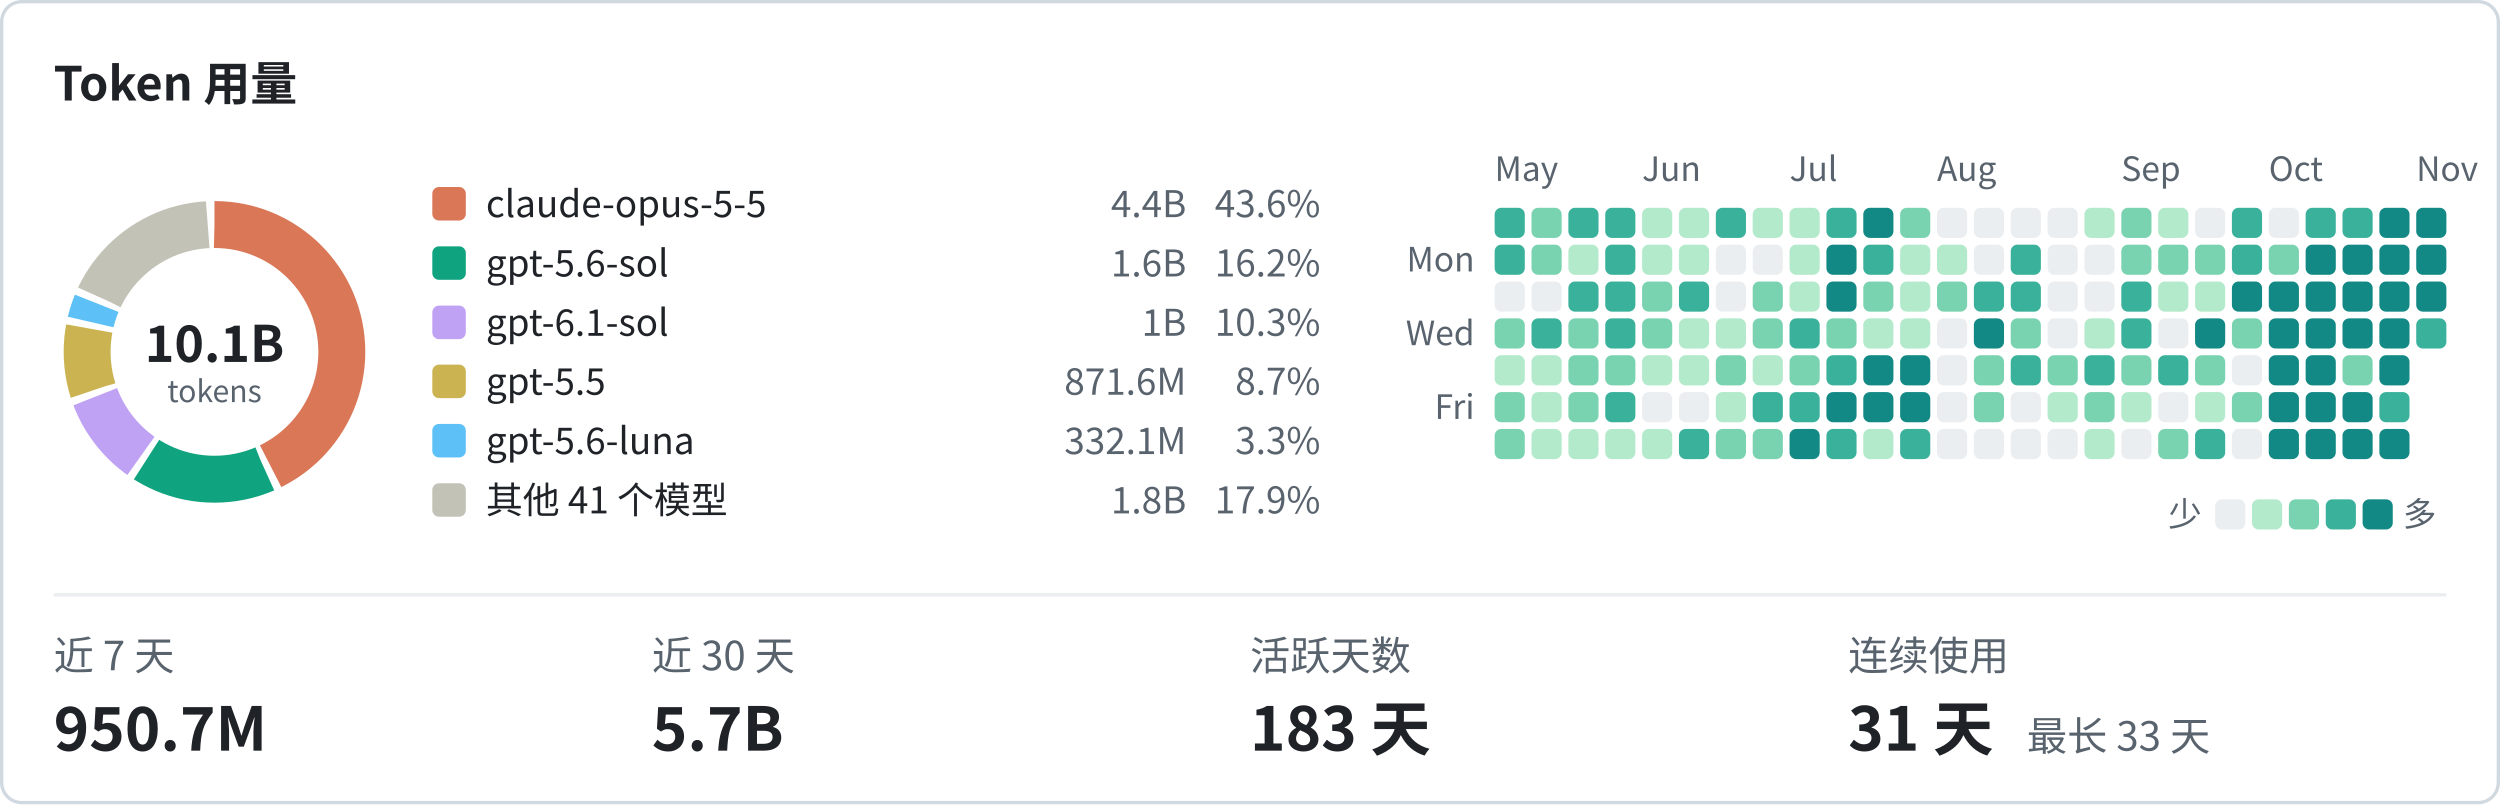
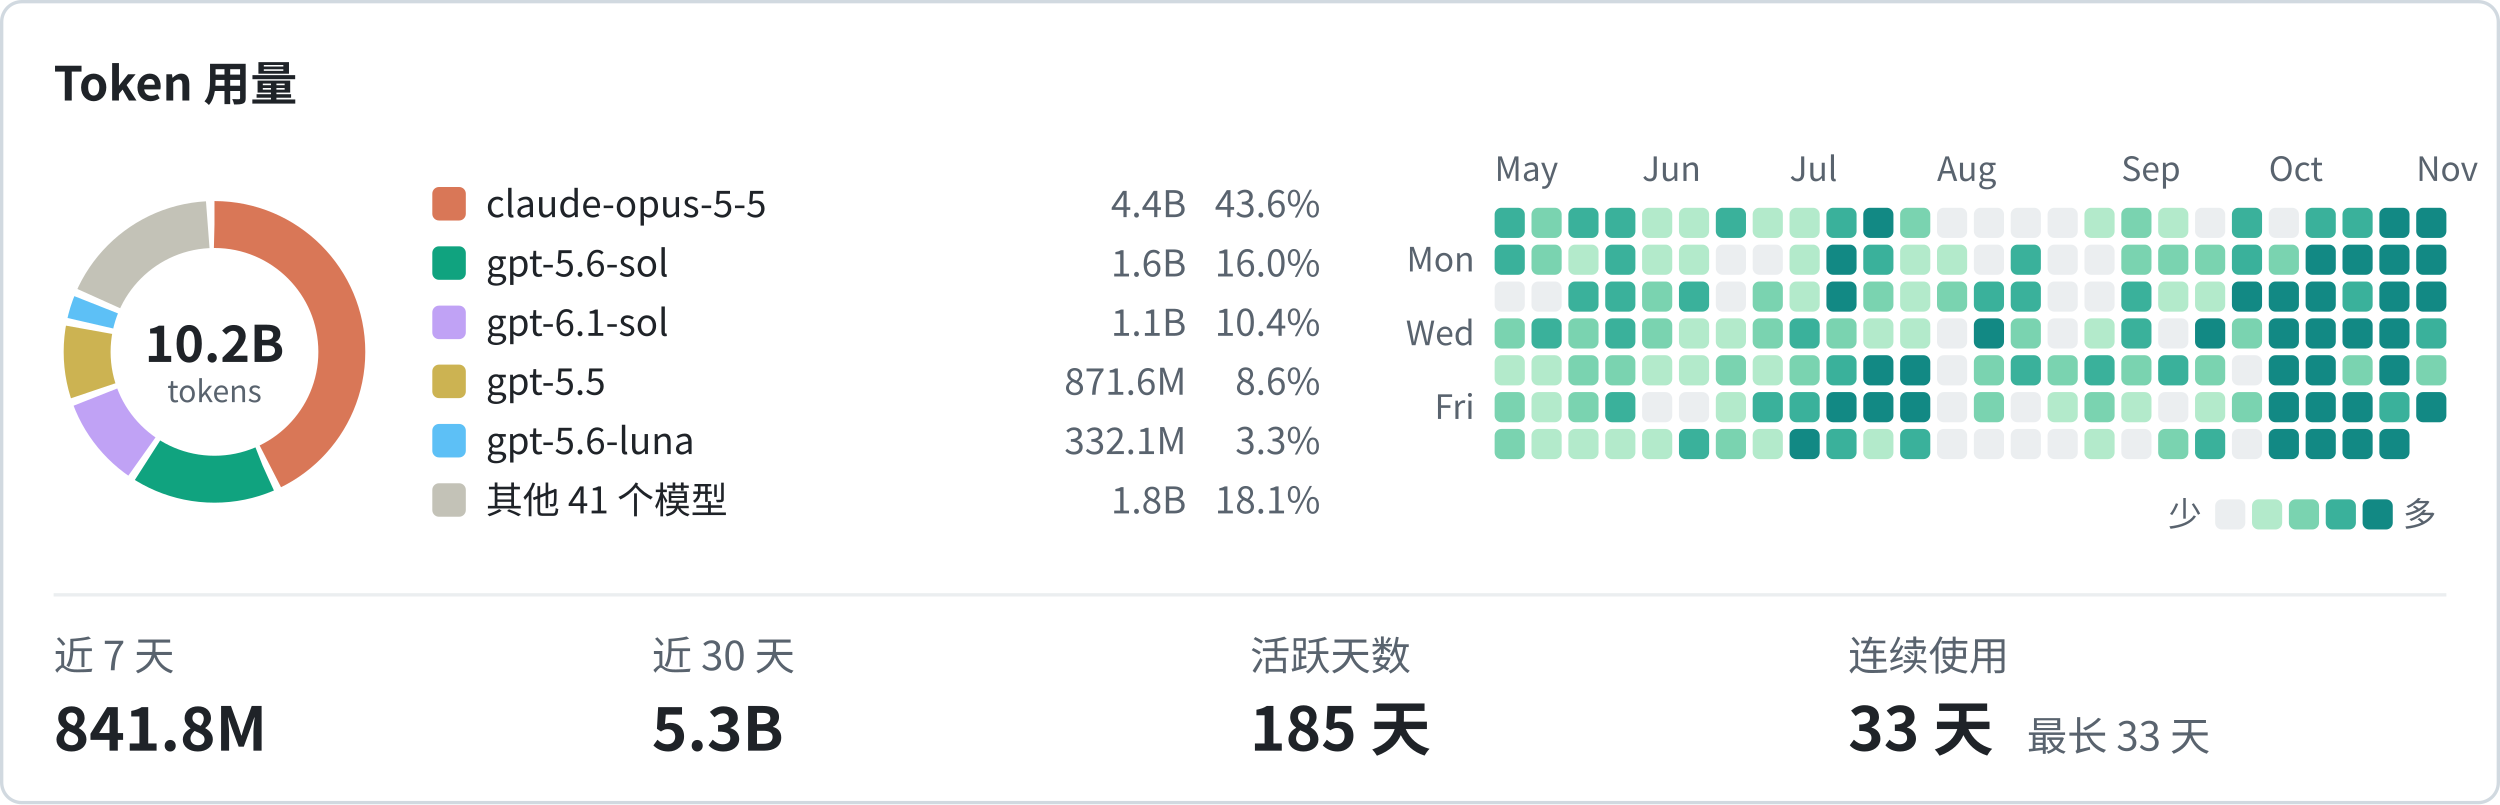
<svg xmlns="http://www.w3.org/2000/svg" width="746" height="240" viewBox="0 0 746 240" font-family="system-ui, -apple-system, 'Segoe UI', 'PingFang SC', 'Microsoft YaHei', 'Noto Sans CJK SC', sans-serif">
  <rect x="0.5" y="0.5" width="745" height="239" rx="6" fill="none" stroke="#d1d9e0" />
  <text x="16" y="30" font-size="14" font-weight="600" fill="#1f2328">Token 用量</text>
  <text x="446" y="54" font-size="10" fill="#59636e">May</text>
  <text x="490" y="54" font-size="10" fill="#59636e">Jun</text>
  <text x="534" y="54" font-size="10" fill="#59636e">Jul</text>
  <text x="578" y="54" font-size="10" fill="#59636e">Aug</text>
  <text x="633" y="54" font-size="10" fill="#59636e">Sep</text>
  <text x="677" y="54" font-size="10" fill="#59636e">Oct</text>
  <text x="721" y="54" font-size="10" fill="#59636e">Nov</text>
  <text x="440" y="81" font-size="10" text-anchor="end" fill="#59636e">Mon</text>
  <text x="440" y="103" font-size="10" text-anchor="end" fill="#59636e">Wed</text>
  <text x="440" y="125" font-size="10" text-anchor="end" fill="#59636e">Fri</text>
  <rect x="446" y="62" width="9" height="9" rx="2" fill="#3ab19b" />
  <rect x="446" y="73" width="9" height="9" rx="2" fill="#3ab19b" />
  <rect x="446" y="84" width="9" height="9" rx="2" fill="#ebeef0" />
  <rect x="446" y="95" width="9" height="9" rx="2" fill="#7ad3b0" />
  <rect x="446" y="106" width="9" height="9" rx="2" fill="#b3eacb" />
  <rect x="446" y="117" width="9" height="9" rx="2" fill="#7ad3b0" />
  <rect x="446" y="128" width="9" height="9" rx="2" fill="#7ad3b0" />
  <rect x="457" y="62" width="9" height="9" rx="2" fill="#7ad3b0" />
  <rect x="457" y="73" width="9" height="9" rx="2" fill="#7ad3b0" />
  <rect x="457" y="84" width="9" height="9" rx="2" fill="#ebeef0" />
  <rect x="457" y="95" width="9" height="9" rx="2" fill="#3ab19b" />
  <rect x="457" y="106" width="9" height="9" rx="2" fill="#b3eacb" />
  <rect x="457" y="117" width="9" height="9" rx="2" fill="#b3eacb" />
  <rect x="457" y="128" width="9" height="9" rx="2" fill="#b3eacb" />
  <rect x="468" y="62" width="9" height="9" rx="2" fill="#3ab19b" />
  <rect x="468" y="73" width="9" height="9" rx="2" fill="#b3eacb" />
  <rect x="468" y="84" width="9" height="9" rx="2" fill="#3ab19b" />
  <rect x="468" y="95" width="9" height="9" rx="2" fill="#7ad3b0" />
  <rect x="468" y="106" width="9" height="9" rx="2" fill="#7ad3b0" />
  <rect x="468" y="117" width="9" height="9" rx="2" fill="#7ad3b0" />
  <rect x="468" y="128" width="9" height="9" rx="2" fill="#b3eacb" />
  <rect x="479" y="62" width="9" height="9" rx="2" fill="#3ab19b" />
  <rect x="479" y="73" width="9" height="9" rx="2" fill="#3ab19b" />
  <rect x="479" y="84" width="9" height="9" rx="2" fill="#3ab19b" />
  <rect x="479" y="95" width="9" height="9" rx="2" fill="#3ab19b" />
  <rect x="479" y="106" width="9" height="9" rx="2" fill="#7ad3b0" />
  <rect x="479" y="117" width="9" height="9" rx="2" fill="#3ab19b" />
  <rect x="479" y="128" width="9" height="9" rx="2" fill="#b3eacb" />
  <rect x="490" y="62" width="9" height="9" rx="2" fill="#b3eacb" />
  <rect x="490" y="73" width="9" height="9" rx="2" fill="#b3eacb" />
  <rect x="490" y="84" width="9" height="9" rx="2" fill="#7ad3b0" />
  <rect x="490" y="95" width="9" height="9" rx="2" fill="#7ad3b0" />
  <rect x="490" y="106" width="9" height="9" rx="2" fill="#b3eacb" />
  <rect x="490" y="117" width="9" height="9" rx="2" fill="#ebeef0" />
  <rect x="490" y="128" width="9" height="9" rx="2" fill="#b3eacb" />
  <rect x="501" y="62" width="9" height="9" rx="2" fill="#b3eacb" />
  <rect x="501" y="73" width="9" height="9" rx="2" fill="#b3eacb" />
  <rect x="501" y="84" width="9" height="9" rx="2" fill="#3ab19b" />
  <rect x="501" y="95" width="9" height="9" rx="2" fill="#b3eacb" />
  <rect x="501" y="106" width="9" height="9" rx="2" fill="#b3eacb" />
  <rect x="501" y="117" width="9" height="9" rx="2" fill="#ebeef0" />
  <rect x="501" y="128" width="9" height="9" rx="2" fill="#3ab19b" />
  <rect x="512" y="62" width="9" height="9" rx="2" fill="#3ab19b" />
  <rect x="512" y="73" width="9" height="9" rx="2" fill="#ebeef0" />
  <rect x="512" y="84" width="9" height="9" rx="2" fill="#ebeef0" />
  <rect x="512" y="95" width="9" height="9" rx="2" fill="#b3eacb" />
  <rect x="512" y="106" width="9" height="9" rx="2" fill="#7ad3b0" />
  <rect x="512" y="117" width="9" height="9" rx="2" fill="#b3eacb" />
  <rect x="512" y="128" width="9" height="9" rx="2" fill="#7ad3b0" />
  <rect x="523" y="62" width="9" height="9" rx="2" fill="#b3eacb" />
  <rect x="523" y="73" width="9" height="9" rx="2" fill="#ebeef0" />
  <rect x="523" y="84" width="9" height="9" rx="2" fill="#7ad3b0" />
  <rect x="523" y="95" width="9" height="9" rx="2" fill="#7ad3b0" />
  <rect x="523" y="106" width="9" height="9" rx="2" fill="#b3eacb" />
  <rect x="523" y="117" width="9" height="9" rx="2" fill="#3ab19b" />
-   <rect x="523" y="128" width="9" height="9" rx="2" fill="#7ad3b0" />
+   <rect x="523" y="128" width="9" height="9" rx="2" fill="#b3eacb" />
  <rect x="534" y="62" width="9" height="9" rx="2" fill="#b3eacb" />
  <rect x="534" y="73" width="9" height="9" rx="2" fill="#b3eacb" />
  <rect x="534" y="84" width="9" height="9" rx="2" fill="#b3eacb" />
  <rect x="534" y="95" width="9" height="9" rx="2" fill="#3ab19b" />
  <rect x="534" y="106" width="9" height="9" rx="2" fill="#7ad3b0" />
  <rect x="534" y="117" width="9" height="9" rx="2" fill="#3ab19b" />
  <rect x="534" y="128" width="9" height="9" rx="2" fill="#128984" />
  <rect x="545" y="62" width="9" height="9" rx="2" fill="#3ab19b" />
  <rect x="545" y="73" width="9" height="9" rx="2" fill="#128984" />
  <rect x="545" y="84" width="9" height="9" rx="2" fill="#128984" />
  <rect x="545" y="95" width="9" height="9" rx="2" fill="#7ad3b0" />
  <rect x="545" y="106" width="9" height="9" rx="2" fill="#3ab19b" />
  <rect x="545" y="117" width="9" height="9" rx="2" fill="#128984" />
  <rect x="545" y="128" width="9" height="9" rx="2" fill="#3ab19b" />
  <rect x="556" y="62" width="9" height="9" rx="2" fill="#128984" />
  <rect x="556" y="73" width="9" height="9" rx="2" fill="#3ab19b" />
  <rect x="556" y="84" width="9" height="9" rx="2" fill="#7ad3b0" />
  <rect x="556" y="95" width="9" height="9" rx="2" fill="#b3eacb" />
  <rect x="556" y="106" width="9" height="9" rx="2" fill="#128984" />
  <rect x="556" y="117" width="9" height="9" rx="2" fill="#128984" />
  <rect x="556" y="128" width="9" height="9" rx="2" fill="#b3eacb" />
  <rect x="567" y="62" width="9" height="9" rx="2" fill="#7ad3b0" />
  <rect x="567" y="73" width="9" height="9" rx="2" fill="#b3eacb" />
  <rect x="567" y="84" width="9" height="9" rx="2" fill="#b3eacb" />
  <rect x="567" y="95" width="9" height="9" rx="2" fill="#b3eacb" />
  <rect x="567" y="106" width="9" height="9" rx="2" fill="#128984" />
  <rect x="567" y="117" width="9" height="9" rx="2" fill="#128984" />
  <rect x="567" y="128" width="9" height="9" rx="2" fill="#3ab19b" />
  <rect x="578" y="62" width="9" height="9" rx="2" fill="#ebeef0" />
  <rect x="578" y="73" width="9" height="9" rx="2" fill="#b3eacb" />
  <rect x="578" y="84" width="9" height="9" rx="2" fill="#7ad3b0" />
  <rect x="578" y="95" width="9" height="9" rx="2" fill="#ebeef0" />
  <rect x="578" y="106" width="9" height="9" rx="2" fill="#ebeef0" />
  <rect x="578" y="117" width="9" height="9" rx="2" fill="#ebeef0" />
  <rect x="578" y="128" width="9" height="9" rx="2" fill="#ebeef0" />
  <rect x="589" y="62" width="9" height="9" rx="2" fill="#ebeef0" />
  <rect x="589" y="73" width="9" height="9" rx="2" fill="#ebeef0" />
  <rect x="589" y="84" width="9" height="9" rx="2" fill="#3ab19b" />
  <rect x="589" y="95" width="9" height="9" rx="2" fill="#128984" />
  <rect x="589" y="106" width="9" height="9" rx="2" fill="#7ad3b0" />
  <rect x="589" y="117" width="9" height="9" rx="2" fill="#7ad3b0" />
  <rect x="589" y="128" width="9" height="9" rx="2" fill="#ebeef0" />
  <rect x="600" y="62" width="9" height="9" rx="2" fill="#ebeef0" />
  <rect x="600" y="73" width="9" height="9" rx="2" fill="#3ab19b" />
  <rect x="600" y="84" width="9" height="9" rx="2" fill="#3ab19b" />
  <rect x="600" y="95" width="9" height="9" rx="2" fill="#7ad3b0" />
  <rect x="600" y="106" width="9" height="9" rx="2" fill="#3ab19b" />
  <rect x="600" y="117" width="9" height="9" rx="2" fill="#ebeef0" />
  <rect x="600" y="128" width="9" height="9" rx="2" fill="#ebeef0" />
  <rect x="611" y="62" width="9" height="9" rx="2" fill="#ebeef0" />
  <rect x="611" y="73" width="9" height="9" rx="2" fill="#ebeef0" />
  <rect x="611" y="84" width="9" height="9" rx="2" fill="#ebeef0" />
  <rect x="611" y="95" width="9" height="9" rx="2" fill="#ebeef0" />
  <rect x="611" y="106" width="9" height="9" rx="2" fill="#7ad3b0" />
  <rect x="611" y="117" width="9" height="9" rx="2" fill="#b3eacb" />
  <rect x="611" y="128" width="9" height="9" rx="2" fill="#ebeef0" />
  <rect x="622" y="62" width="9" height="9" rx="2" fill="#b3eacb" />
  <rect x="622" y="73" width="9" height="9" rx="2" fill="#ebeef0" />
  <rect x="622" y="84" width="9" height="9" rx="2" fill="#ebeef0" />
  <rect x="622" y="95" width="9" height="9" rx="2" fill="#b3eacb" />
  <rect x="622" y="106" width="9" height="9" rx="2" fill="#3ab19b" />
  <rect x="622" y="117" width="9" height="9" rx="2" fill="#7ad3b0" />
  <rect x="622" y="128" width="9" height="9" rx="2" fill="#b3eacb" />
  <rect x="633" y="62" width="9" height="9" rx="2" fill="#7ad3b0" />
  <rect x="633" y="73" width="9" height="9" rx="2" fill="#7ad3b0" />
  <rect x="633" y="84" width="9" height="9" rx="2" fill="#3ab19b" />
  <rect x="633" y="95" width="9" height="9" rx="2" fill="#3ab19b" />
  <rect x="633" y="106" width="9" height="9" rx="2" fill="#7ad3b0" />
  <rect x="633" y="117" width="9" height="9" rx="2" fill="#b3eacb" />
  <rect x="633" y="128" width="9" height="9" rx="2" fill="#ebeef0" />
  <rect x="644" y="62" width="9" height="9" rx="2" fill="#b3eacb" />
  <rect x="644" y="73" width="9" height="9" rx="2" fill="#7ad3b0" />
  <rect x="644" y="84" width="9" height="9" rx="2" fill="#b3eacb" />
  <rect x="644" y="95" width="9" height="9" rx="2" fill="#ebeef0" />
  <rect x="644" y="106" width="9" height="9" rx="2" fill="#3ab19b" />
  <rect x="644" y="117" width="9" height="9" rx="2" fill="#ebeef0" />
  <rect x="644" y="128" width="9" height="9" rx="2" fill="#7ad3b0" />
  <rect x="655" y="62" width="9" height="9" rx="2" fill="#ebeef0" />
  <rect x="655" y="73" width="9" height="9" rx="2" fill="#7ad3b0" />
  <rect x="655" y="84" width="9" height="9" rx="2" fill="#b3eacb" />
  <rect x="655" y="95" width="9" height="9" rx="2" fill="#128984" />
  <rect x="655" y="106" width="9" height="9" rx="2" fill="#7ad3b0" />
  <rect x="655" y="117" width="9" height="9" rx="2" fill="#b3eacb" />
  <rect x="655" y="128" width="9" height="9" rx="2" fill="#3ab19b" />
  <rect x="666" y="62" width="9" height="9" rx="2" fill="#3ab19b" />
  <rect x="666" y="73" width="9" height="9" rx="2" fill="#3ab19b" />
  <rect x="666" y="84" width="9" height="9" rx="2" fill="#128984" />
  <rect x="666" y="95" width="9" height="9" rx="2" fill="#7ad3b0" />
  <rect x="666" y="106" width="9" height="9" rx="2" fill="#ebeef0" />
  <rect x="666" y="117" width="9" height="9" rx="2" fill="#7ad3b0" />
  <rect x="666" y="128" width="9" height="9" rx="2" fill="#ebeef0" />
  <rect x="677" y="62" width="9" height="9" rx="2" fill="#ebeef0" />
  <rect x="677" y="73" width="9" height="9" rx="2" fill="#7ad3b0" />
  <rect x="677" y="84" width="9" height="9" rx="2" fill="#128984" />
  <rect x="677" y="95" width="9" height="9" rx="2" fill="#128984" />
  <rect x="677" y="106" width="9" height="9" rx="2" fill="#128984" />
  <rect x="677" y="117" width="9" height="9" rx="2" fill="#128984" />
  <rect x="677" y="128" width="9" height="9" rx="2" fill="#128984" />
  <rect x="688" y="62" width="9" height="9" rx="2" fill="#3ab19b" />
  <rect x="688" y="73" width="9" height="9" rx="2" fill="#128984" />
  <rect x="688" y="84" width="9" height="9" rx="2" fill="#128984" />
  <rect x="688" y="95" width="9" height="9" rx="2" fill="#128984" />
  <rect x="688" y="106" width="9" height="9" rx="2" fill="#128984" />
  <rect x="688" y="117" width="9" height="9" rx="2" fill="#128984" />
  <rect x="688" y="128" width="9" height="9" rx="2" fill="#128984" />
  <rect x="699" y="62" width="9" height="9" rx="2" fill="#3ab19b" />
  <rect x="699" y="73" width="9" height="9" rx="2" fill="#128984" />
-   <rect x="699" y="84" width="9" height="9" rx="2" fill="#128984" />
+   <rect x="699" y="84" width="9" height="9" rx="2" fill="#3ab19b" />
  <rect x="699" y="95" width="9" height="9" rx="2" fill="#128984" />
  <rect x="699" y="106" width="9" height="9" rx="2" fill="#7ad3b0" />
  <rect x="699" y="117" width="9" height="9" rx="2" fill="#128984" />
  <rect x="699" y="128" width="9" height="9" rx="2" fill="#128984" />
  <rect x="710" y="62" width="9" height="9" rx="2" fill="#128984" />
  <rect x="710" y="73" width="9" height="9" rx="2" fill="#128984" />
  <rect x="710" y="84" width="9" height="9" rx="2" fill="#128984" />
  <rect x="710" y="95" width="9" height="9" rx="2" fill="#128984" />
  <rect x="710" y="106" width="9" height="9" rx="2" fill="#128984" />
  <rect x="710" y="117" width="9" height="9" rx="2" fill="#3ab19b" />
  <rect x="710" y="128" width="9" height="9" rx="2" fill="#128984" />
  <rect x="721" y="62" width="9" height="9" rx="2" fill="#128984" />
  <rect x="721" y="73" width="9" height="9" rx="2" fill="#128984" />
  <rect x="721" y="84" width="9" height="9" rx="2" fill="#128984" />
  <rect x="721" y="95" width="9" height="9" rx="2" fill="#3ab19b" />
+   <rect x="721" y="106" width="9" height="9" rx="2" fill="#7ad3b0" />
+   <rect x="721" y="117" width="9" height="9" rx="2" fill="#128984" />
  <text x="657" y="157" font-size="10" text-anchor="end" fill="#59636e">少</text>
  <rect x="661" y="149" width="9" height="9" rx="2" fill="#ebeef0" />
  <rect x="672" y="149" width="9" height="9" rx="2" fill="#b3eacb" />
  <rect x="683" y="149" width="9" height="9" rx="2" fill="#7ad3b0" />
  <rect x="694" y="149" width="9" height="9" rx="2" fill="#3ab19b" />
  <rect x="705" y="149" width="9" height="9" rx="2" fill="#128984" />
  <text x="717" y="157" font-size="10" fill="#59636e">多</text>
-   <circle cx="64" cy="105.0" r="38" fill="none" stroke="#d97757" stroke-width="14" stroke-dasharray="102.03 238.76" stroke-dashoffset="-0.00" transform="rotate(-90 64 105.0)" />
-   <circle cx="64" cy="105.0" r="38" fill="none" stroke="#10a37f" stroke-width="14" stroke-dasharray="36.74 238.76" stroke-dashoffset="-104.03" transform="rotate(-90 64 105.0)" />
-   <circle cx="64" cy="105.0" r="38" fill="none" stroke="#c0a2f5" stroke-width="14" stroke-dasharray="22.64 238.76" stroke-dashoffset="-142.77" transform="rotate(-90 64 105.0)" />
-   <circle cx="64" cy="105.0" r="38" fill="none" stroke="#ccb352" stroke-width="14" stroke-dasharray="18.66 238.76" stroke-dashoffset="-167.42" transform="rotate(-90 64 105.0)" />
-   <circle cx="64" cy="105.0" r="38" fill="none" stroke="#5dc0f6" stroke-width="14" stroke-dasharray="5.87 238.76" stroke-dashoffset="-188.07" transform="rotate(-90 64 105.0)" />
-   <circle cx="64" cy="105.0" r="38" fill="none" stroke="#c3c2b7" stroke-width="14" stroke-dasharray="40.82 238.76" stroke-dashoffset="-195.94" transform="rotate(-90 64 105.0)" />
-   <text x="64" y="108.0" font-size="15" font-weight="600" text-anchor="middle" fill="#1f2328">10.1B</text>
+   <circle cx="64" cy="105.0" r="38" fill="none" stroke="#d97757" stroke-width="14" stroke-dasharray="102.13 238.76" stroke-dashoffset="-0.00" transform="rotate(-90 64 105.0)" />
+   <circle cx="64" cy="105.0" r="38" fill="none" stroke="#10a37f" stroke-width="14" stroke-dasharray="36.29 238.76" stroke-dashoffset="-104.13" transform="rotate(-90 64 105.0)" />
+   <circle cx="64" cy="105.0" r="38" fill="none" stroke="#c0a2f5" stroke-width="14" stroke-dasharray="22.86 238.76" stroke-dashoffset="-142.42" transform="rotate(-90 64 105.0)" />
+   <circle cx="64" cy="105.0" r="38" fill="none" stroke="#ccb352" stroke-width="14" stroke-dasharray="18.42 238.76" stroke-dashoffset="-167.28" transform="rotate(-90 64 105.0)" />
+   <circle cx="64" cy="105.0" r="38" fill="none" stroke="#5dc0f6" stroke-width="14" stroke-dasharray="5.78 238.76" stroke-dashoffset="-187.69" transform="rotate(-90 64 105.0)" />
+   <circle cx="64" cy="105.0" r="38" fill="none" stroke="#c3c2b7" stroke-width="14" stroke-dasharray="41.29 238.76" stroke-dashoffset="-195.47" transform="rotate(-90 64 105.0)" />
+   <text x="64" y="108.0" font-size="15" font-weight="600" text-anchor="middle" fill="#1f2328">10.2B</text>
  <text x="64" y="120.0" font-size="9" text-anchor="middle" fill="#59636e">tokens</text>
  <rect x="129" y="55.8" width="10" height="10" rx="2" fill="#d97757" />
  <text x="145" y="64.8" font-size="11" fill="#1f2328">claude-opus-5-5</text>
  <text x="354" y="64.8" font-size="11" text-anchor="end" fill="#59636e">4.4B</text>
  <text x="394" y="64.8" font-size="11" text-anchor="end" fill="#59636e">43.6%</text>
  <rect x="129" y="73.5" width="10" height="10" rx="2" fill="#10a37f" />
  <text x="145" y="82.5" font-size="11" fill="#1f2328">gpt-5.6-sol</text>
  <text x="354" y="82.5" font-size="11" text-anchor="end" fill="#59636e">1.6B</text>
-   <text x="394" y="82.5" font-size="11" text-anchor="end" fill="#59636e">16.2%</text>
+   <text x="394" y="82.5" font-size="11" text-anchor="end" fill="#59636e">16.0%</text>
  <rect x="129" y="91.2" width="10" height="10" rx="2" fill="#c0a2f5" />
  <text x="145" y="100.2" font-size="11" fill="#1f2328">gpt-6.1-sol</text>
-   <text x="354" y="100.2" font-size="11" text-anchor="end" fill="#59636e">1B</text>
-   <text x="394" y="100.2" font-size="11" text-anchor="end" fill="#59636e">10.3%</text>
+   <text x="354" y="100.2" font-size="11" text-anchor="end" fill="#59636e">1.1B</text>
+   <text x="394" y="100.2" font-size="11" text-anchor="end" fill="#59636e">10.4%</text>
  <rect x="129" y="108.8" width="10" height="10" rx="2" fill="#ccb352" />
  <text x="145" y="117.8" font-size="11" fill="#1f2328">gpt-5.5</text>
  <text x="354" y="117.8" font-size="11" text-anchor="end" fill="#59636e">871.6M</text>
-   <text x="394" y="117.8" font-size="11" text-anchor="end" fill="#59636e">8.7%</text>
+   <text x="394" y="117.8" font-size="11" text-anchor="end" fill="#59636e">8.6%</text>
  <rect x="129" y="126.5" width="10" height="10" rx="2" fill="#5dc0f6" />
  <text x="145" y="135.5" font-size="11" fill="#1f2328">gpt-5.6-luna</text>
  <text x="354" y="135.5" font-size="11" text-anchor="end" fill="#59636e">332.1M</text>
  <text x="394" y="135.5" font-size="11" text-anchor="end" fill="#59636e">3.3%</text>
  <rect x="129" y="144.2" width="10" height="10" rx="2" fill="#c3c2b7" />
  <text x="145" y="153.2" font-size="11" fill="#1f2328">其他 41 个模型</text>
  <text x="354" y="153.2" font-size="11" text-anchor="end" fill="#59636e">1.8B</text>
-   <text x="394" y="153.2" font-size="11" text-anchor="end" fill="#59636e">17.9%</text>
+   <text x="394" y="153.2" font-size="11" text-anchor="end" fill="#59636e">18.1%</text>
  <line x1="16" y1="177.5" x2="730" y2="177.5" stroke="#ebeef0" stroke-width="1" />
  <text x="16.0" y="200" font-size="12" fill="#59636e">近 7 天</text>
-   <text x="16.0" y="224" font-size="18" font-weight="600" fill="#1f2328">950.7M</text>
+   <text x="16.0" y="224" font-size="18" font-weight="600" fill="#1f2328">841.8M</text>
  <text x="194.5" y="200" font-size="12" fill="#59636e">近 30 天</text>
-   <text x="194.5" y="224" font-size="18" font-weight="600" fill="#1f2328">5.7B</text>
+   <text x="194.5" y="224" font-size="18" font-weight="600" fill="#1f2328">5.3B</text>
  <text x="373.0" y="200" font-size="12" fill="#59636e">活跃天数</text>
-   <text x="373.0" y="224" font-size="18" font-weight="600" fill="#1f2328">183 天</text>
+   <text x="373.0" y="224" font-size="18" font-weight="600" fill="#1f2328">185 天</text>
  <text x="551.5" y="200" font-size="12" fill="#59636e">连续使用</text>
-   <text x="551.5" y="224" font-size="18" font-weight="600" fill="#1f2328">31 天<tspan dx="10" font-size="12" font-weight="400" fill="#59636e">最长 33 天</tspan>
+   <text x="551.5" y="224" font-size="18" font-weight="600" fill="#1f2328">33 天<tspan dx="10" font-size="12" font-weight="400" fill="#59636e">最长 33 天</tspan>
  </text>
</svg>
